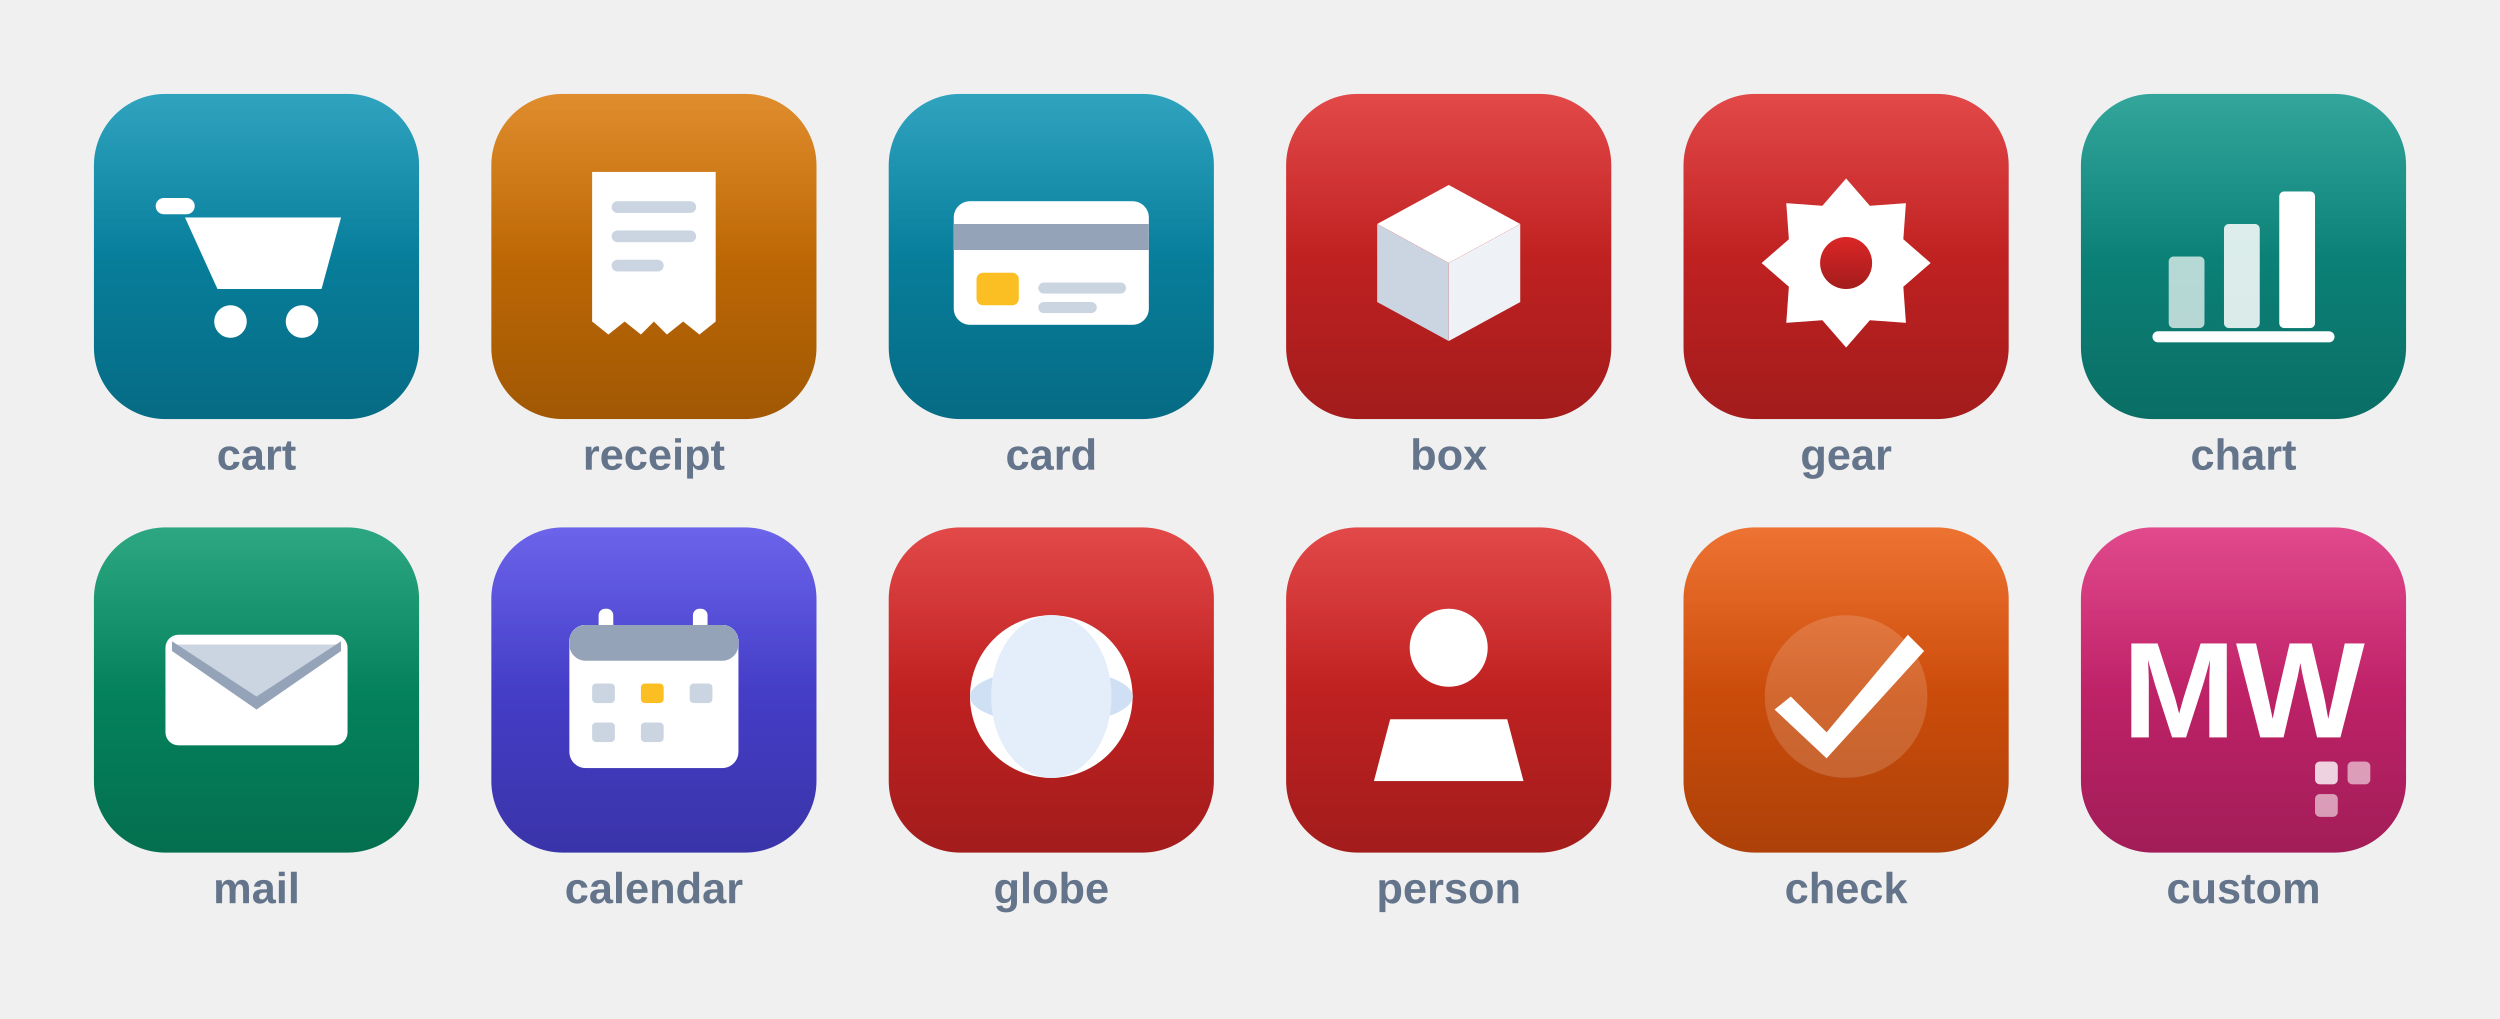
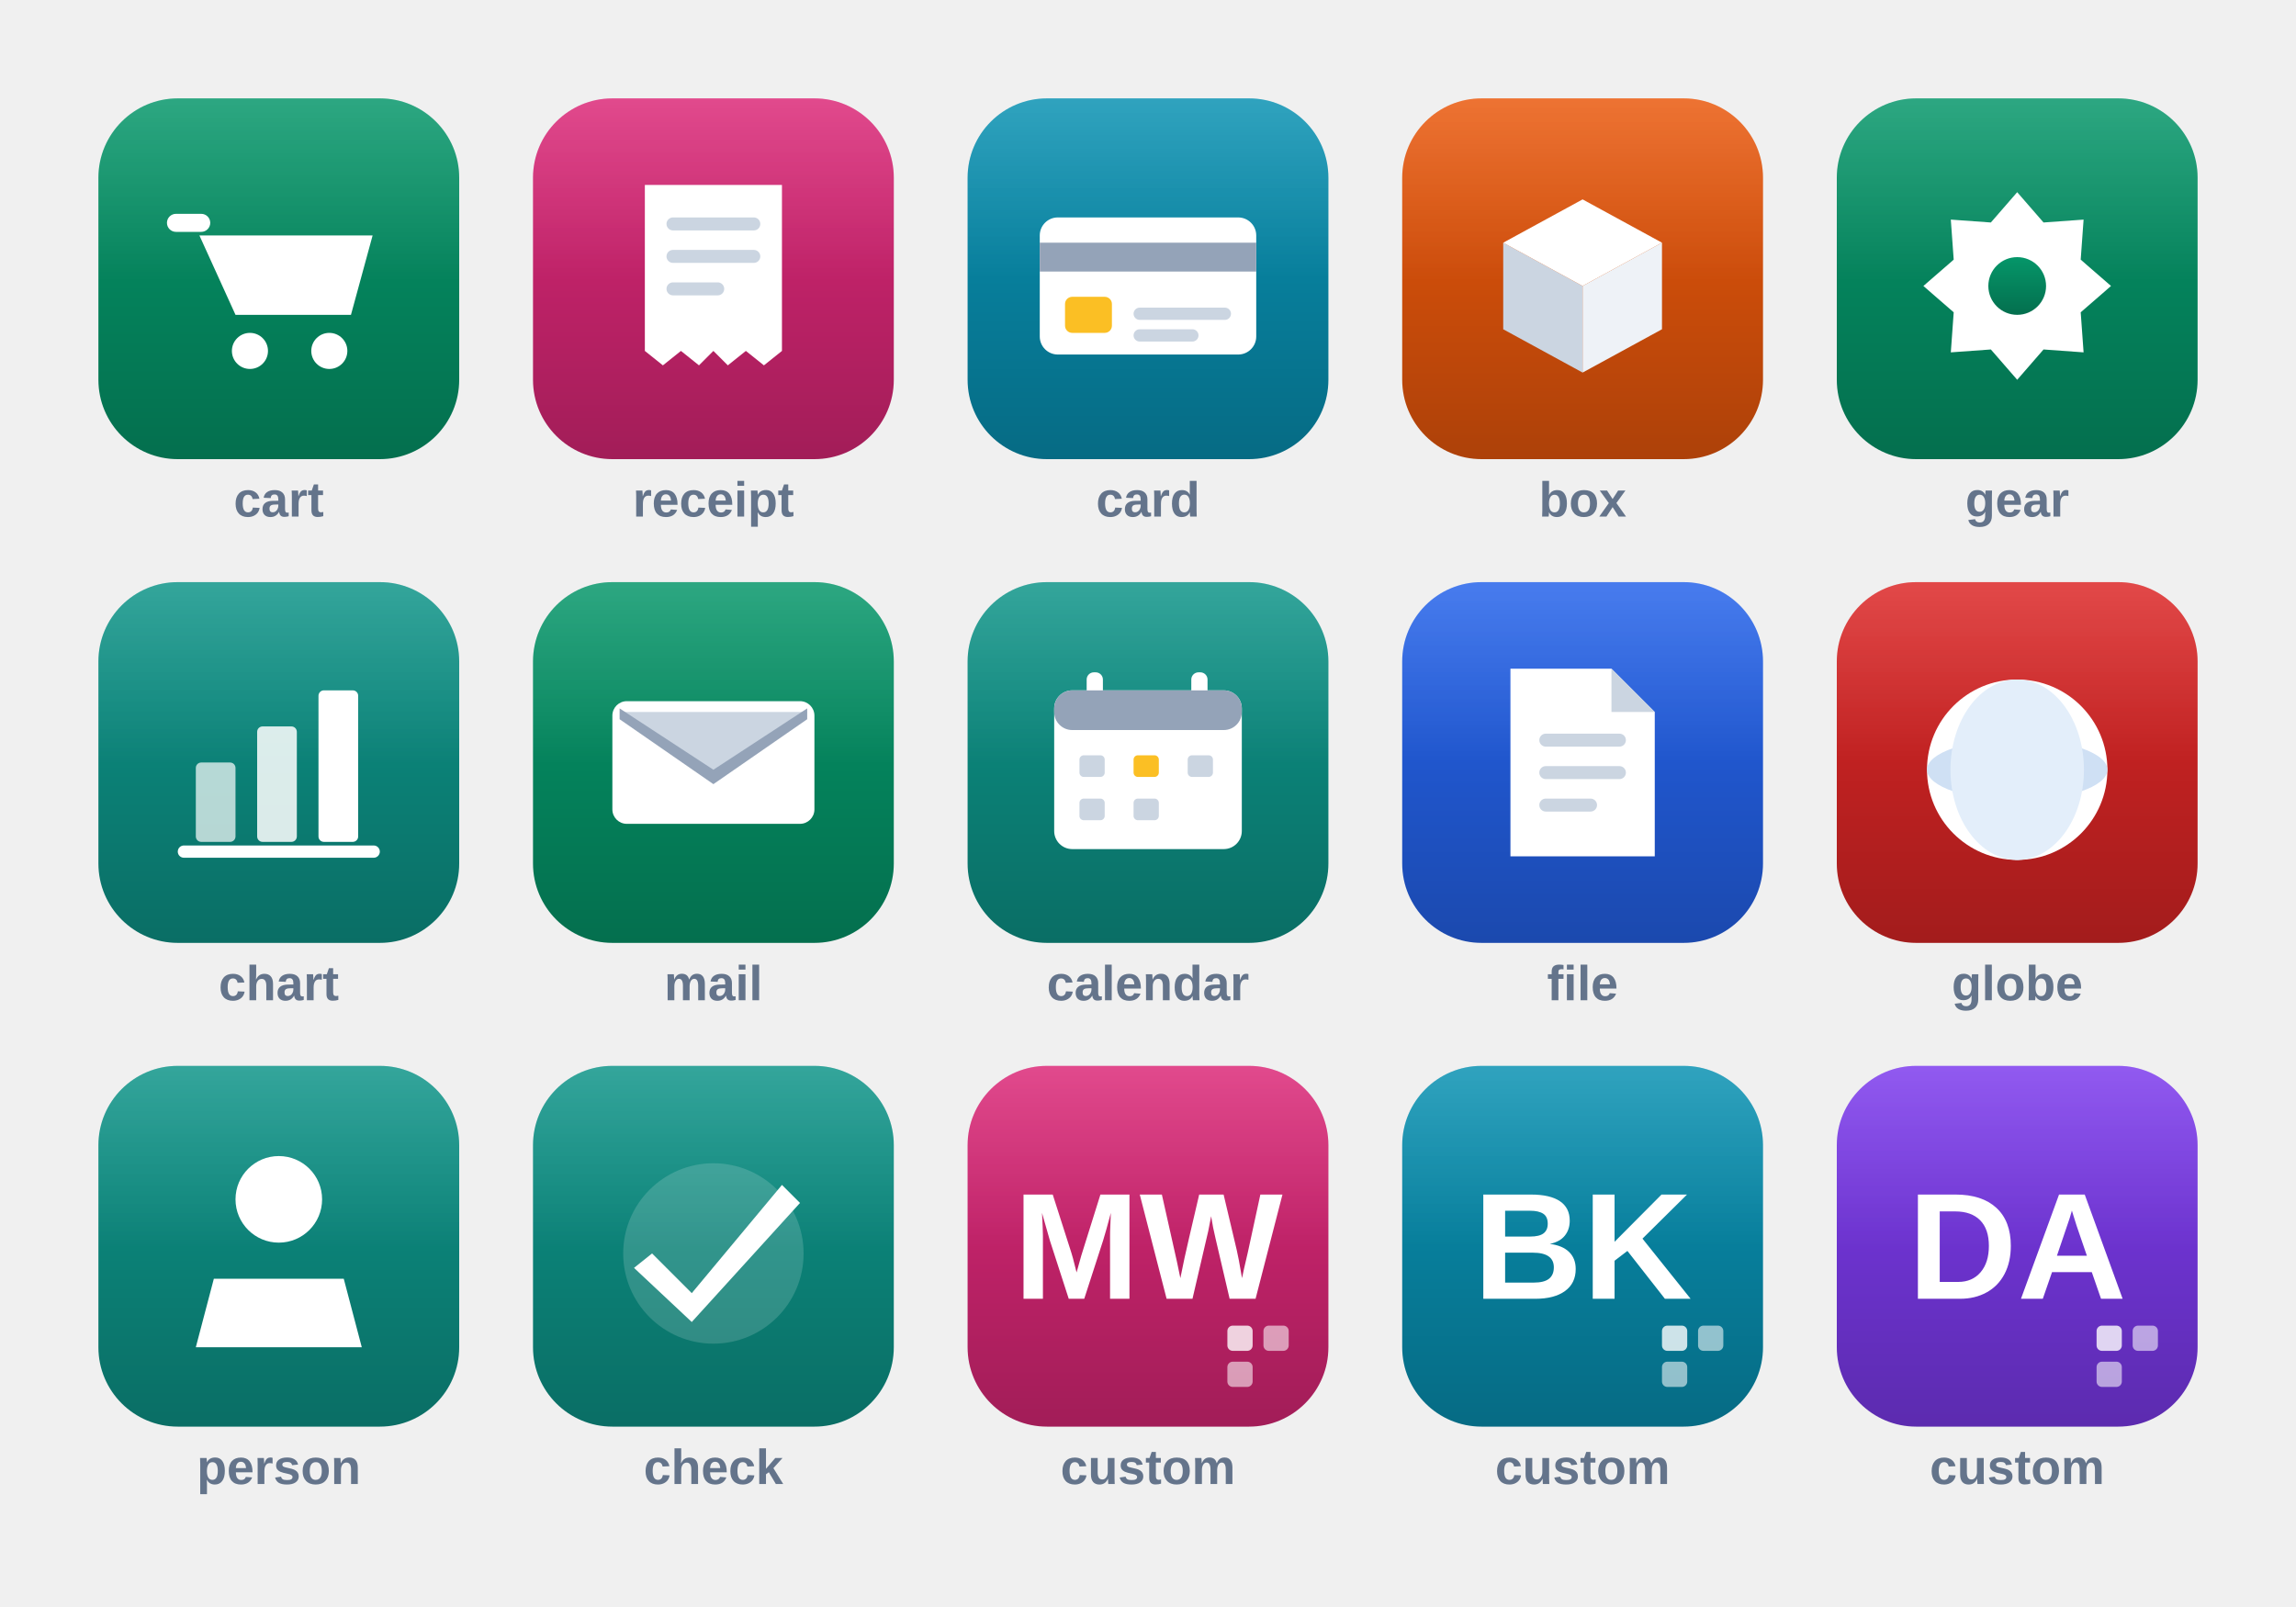
- <svg xmlns="http://www.w3.org/2000/svg" width="692" height="282" viewBox="0 0 692 282">
-   <g transform="translate(26,26) scale(0.9)">
+ <svg xmlns="http://www.w3.org/2000/svg" width="560" height="392" viewBox="0 0 560 392">
+   <g transform="translate(24,24) scale(0.88)">
    <defs>
      <linearGradient id="i0_bg" x1="0" y1="0" x2="0" y2="1">
-         <stop offset="0" stop-color="#0891b2" />
-         <stop offset="1" stop-color="#066b84" />
+         <stop offset="0" stop-color="#059669" />
+         <stop offset="1" stop-color="#046f4e" />
      </linearGradient>
      <linearGradient id="i0_sheen" x1="0" y1="0" x2="0" y2="1">
        <stop offset="0" stop-color="#ffffff" stop-opacity="0.16" />
        <stop offset="0.5" stop-color="#ffffff" stop-opacity="0" />
      </linearGradient>
    </defs>
    <rect width="100" height="100" rx="22" fill="url(#i0_bg)" />
    <rect width="100" height="100" rx="22" fill="url(#i0_sheen)" />
    <rect x="19" y="32" width="12" height="5" rx="2.5" fill="#ffffff" />
    <polygon points="28,38 76,38 70,60 38,60" fill="#ffffff" />
    <circle cx="42" cy="70" r="5" fill="#ffffff" />
    <circle cx="64" cy="70" r="5" fill="#ffffff" />
  </g>
-   <text x="71" y="130" text-anchor="middle" font-family="Arial, sans-serif" font-size="12" font-weight="600" fill="#64748b">cart</text>
-   <g transform="translate(136,26) scale(0.9)">
+   <text x="68" y="126" text-anchor="middle" font-family="Arial, sans-serif" font-size="12" font-weight="600" fill="#64748b">cart</text>
+   <g transform="translate(130,24) scale(0.88)">
    <defs>
      <linearGradient id="i1_bg" x1="0" y1="0" x2="0" y2="1">
-         <stop offset="0" stop-color="#d97706" />
-         <stop offset="1" stop-color="#a15804" />
+         <stop offset="0" stop-color="#db2777" />
+         <stop offset="1" stop-color="#a21d58" />
      </linearGradient>
      <linearGradient id="i1_sheen" x1="0" y1="0" x2="0" y2="1">
        <stop offset="0" stop-color="#ffffff" stop-opacity="0.16" />
        <stop offset="0.5" stop-color="#ffffff" stop-opacity="0" />
      </linearGradient>
    </defs>
    <rect width="100" height="100" rx="22" fill="url(#i1_bg)" />
    <rect width="100" height="100" rx="22" fill="url(#i1_sheen)" />
    <polygon points="31,24 69,24 69,70 64,74 59,70 54,74 50,70 46,74 41,70 36,74 31,70" fill="#ffffff" />
    <rect x="37" y="33" width="26" height="3.6" rx="1.8" fill="#cbd5e1" />
    <rect x="37" y="42" width="26" height="3.6" rx="1.8" fill="#cbd5e1" />
    <rect x="37" y="51" width="16" height="3.6" rx="1.8" fill="#cbd5e1" />
  </g>
-   <text x="181" y="130" text-anchor="middle" font-family="Arial, sans-serif" font-size="12" font-weight="600" fill="#64748b">receipt</text>
-   <g transform="translate(246,26) scale(0.9)">
+   <text x="174" y="126" text-anchor="middle" font-family="Arial, sans-serif" font-size="12" font-weight="600" fill="#64748b">receipt</text>
+   <g transform="translate(236,24) scale(0.88)">
    <defs>
      <linearGradient id="i2_bg" x1="0" y1="0" x2="0" y2="1">
        <stop offset="0" stop-color="#0891b2" />
        <stop offset="1" stop-color="#066b84" />
      </linearGradient>
      <linearGradient id="i2_sheen" x1="0" y1="0" x2="0" y2="1">
        <stop offset="0" stop-color="#ffffff" stop-opacity="0.16" />
        <stop offset="0.5" stop-color="#ffffff" stop-opacity="0" />
      </linearGradient>
    </defs>
    <rect width="100" height="100" rx="22" fill="url(#i2_bg)" />
    <rect width="100" height="100" rx="22" fill="url(#i2_sheen)" />
    <rect x="20" y="33" width="60" height="38" rx="5" fill="#ffffff" />
    <rect x="20" y="40" width="60" height="8" fill="#94a3b8" />
    <rect x="27" y="55" width="13" height="10" rx="2" fill="#fbbf24" />
    <rect x="46" y="58" width="27" height="3.4" rx="1.7" fill="#cbd5e1" />
    <rect x="46" y="64" width="18" height="3.4" rx="1.7" fill="#cbd5e1" />
  </g>
-   <text x="291" y="130" text-anchor="middle" font-family="Arial, sans-serif" font-size="12" font-weight="600" fill="#64748b">card</text>
-   <g transform="translate(356,26) scale(0.9)">
+   <text x="280" y="126" text-anchor="middle" font-family="Arial, sans-serif" font-size="12" font-weight="600" fill="#64748b">card</text>
+   <g transform="translate(342,24) scale(0.88)">
    <defs>
      <linearGradient id="i3_bg" x1="0" y1="0" x2="0" y2="1">
-         <stop offset="0" stop-color="#dc2626" />
-         <stop offset="1" stop-color="#a31c1c" />
+         <stop offset="0" stop-color="#ea580c" />
+         <stop offset="1" stop-color="#ad4109" />
      </linearGradient>
      <linearGradient id="i3_sheen" x1="0" y1="0" x2="0" y2="1">
        <stop offset="0" stop-color="#ffffff" stop-opacity="0.16" />
        <stop offset="0.5" stop-color="#ffffff" stop-opacity="0" />
      </linearGradient>
    </defs>
    <rect width="100" height="100" rx="22" fill="url(#i3_bg)" />
    <rect width="100" height="100" rx="22" fill="url(#i3_sheen)" />
    <polygon points="28,64 50,76 50,52 28,40" fill="#cbd5e1" />
    <polygon points="72,64 50,76 50,52 72,40" fill="#eef2f7" />
    <polygon points="50,28 72,40 50,52 28,40" fill="#ffffff" />
  </g>
-   <text x="401" y="130" text-anchor="middle" font-family="Arial, sans-serif" font-size="12" font-weight="600" fill="#64748b">box</text>
-   <g transform="translate(466,26) scale(0.9)">
+   <text x="386" y="126" text-anchor="middle" font-family="Arial, sans-serif" font-size="12" font-weight="600" fill="#64748b">box</text>
+   <g transform="translate(448,24) scale(0.88)">
    <defs>
      <linearGradient id="i4_bg" x1="0" y1="0" x2="0" y2="1">
-         <stop offset="0" stop-color="#dc2626" />
-         <stop offset="1" stop-color="#a31c1c" />
+         <stop offset="0" stop-color="#059669" />
+         <stop offset="1" stop-color="#046f4e" />
      </linearGradient>
      <linearGradient id="i4_sheen" x1="0" y1="0" x2="0" y2="1">
        <stop offset="0" stop-color="#ffffff" stop-opacity="0.16" />
        <stop offset="0.5" stop-color="#ffffff" stop-opacity="0" />
      </linearGradient>
    </defs>
    <rect width="100" height="100" rx="22" fill="url(#i4_bg)" />
    <rect width="100" height="100" rx="22" fill="url(#i4_sheen)" />
    <polygon points="50,26 57.3,34.4 68.4,33.6 67.6,44.7 76,52 67.6,59.3 68.4,70.4 57.3,69.6 50,78 42.7,69.6 31.6,70.4 32.4,59.3 24,52 32.4,44.7 31.6,33.6 42.7,34.4" fill="#ffffff" />
    <circle cx="50" cy="52" r="8" fill="url(#i4_bg)" />
  </g>
-   <text x="511" y="130" text-anchor="middle" font-family="Arial, sans-serif" font-size="12" font-weight="600" fill="#64748b">gear</text>
-   <g transform="translate(576,26) scale(0.9)">
+   <text x="492" y="126" text-anchor="middle" font-family="Arial, sans-serif" font-size="12" font-weight="600" fill="#64748b">gear</text>
+   <g transform="translate(24,142) scale(0.88)">
    <defs>
      <linearGradient id="i5_bg" x1="0" y1="0" x2="0" y2="1">
        <stop offset="0" stop-color="#0d9488" />
        <stop offset="1" stop-color="#0a6e65" />
      </linearGradient>
      <linearGradient id="i5_sheen" x1="0" y1="0" x2="0" y2="1">
        <stop offset="0" stop-color="#ffffff" stop-opacity="0.16" />
        <stop offset="0.5" stop-color="#ffffff" stop-opacity="0" />
      </linearGradient>
    </defs>
    <rect width="100" height="100" rx="22" fill="url(#i5_bg)" />
    <rect width="100" height="100" rx="22" fill="url(#i5_sheen)" />
    <rect x="27" y="50" width="11" height="22" rx="1.5" fill="#ffffff" opacity="0.7" />
    <rect x="44" y="40" width="11" height="32" rx="1.5" fill="#ffffff" opacity="0.85" />
    <rect x="61" y="30" width="11" height="42" rx="1.5" fill="#ffffff" />
    <rect x="22" y="73" width="56" height="3.4" rx="1.7" fill="#ffffff" />
  </g>
-   <text x="621" y="130" text-anchor="middle" font-family="Arial, sans-serif" font-size="12" font-weight="600" fill="#64748b">chart</text>
-   <g transform="translate(26,146) scale(0.9)">
+   <text x="68" y="244" text-anchor="middle" font-family="Arial, sans-serif" font-size="12" font-weight="600" fill="#64748b">chart</text>
+   <g transform="translate(130,142) scale(0.88)">
    <defs>
      <linearGradient id="i6_bg" x1="0" y1="0" x2="0" y2="1">
        <stop offset="0" stop-color="#059669" />
        <stop offset="1" stop-color="#046f4e" />
      </linearGradient>
      <linearGradient id="i6_sheen" x1="0" y1="0" x2="0" y2="1">
        <stop offset="0" stop-color="#ffffff" stop-opacity="0.16" />
        <stop offset="0.5" stop-color="#ffffff" stop-opacity="0" />
      </linearGradient>
    </defs>
    <rect width="100" height="100" rx="22" fill="url(#i6_bg)" />
    <rect width="100" height="100" rx="22" fill="url(#i6_sheen)" />
    <rect x="22" y="33" width="56" height="34" rx="4" fill="#ffffff" />
    <polygon points="24,36 50,54 76,36" fill="#cbd5e1" />
    <polygon points="24,35 50,52 76,35 76,38 50,56 24,38" fill="#94a3b8" />
  </g>
-   <text x="71" y="250" text-anchor="middle" font-family="Arial, sans-serif" font-size="12" font-weight="600" fill="#64748b">mail</text>
-   <g transform="translate(136,146) scale(0.9)">
+   <text x="174" y="244" text-anchor="middle" font-family="Arial, sans-serif" font-size="12" font-weight="600" fill="#64748b">mail</text>
+   <g transform="translate(236,142) scale(0.88)">
    <defs>
      <linearGradient id="i7_bg" x1="0" y1="0" x2="0" y2="1">
-         <stop offset="0" stop-color="#4f46e5" />
-         <stop offset="1" stop-color="#3a34a9" />
+         <stop offset="0" stop-color="#0d9488" />
+         <stop offset="1" stop-color="#0a6e65" />
      </linearGradient>
      <linearGradient id="i7_sheen" x1="0" y1="0" x2="0" y2="1">
        <stop offset="0" stop-color="#ffffff" stop-opacity="0.16" />
        <stop offset="0.5" stop-color="#ffffff" stop-opacity="0" />
      </linearGradient>
    </defs>
    <rect width="100" height="100" rx="22" fill="url(#i7_bg)" />
    <rect width="100" height="100" rx="22" fill="url(#i7_sheen)" />
    <rect x="33" y="25" width="4.5" height="9" rx="2" fill="#ffffff" />
    <rect x="62" y="25" width="4.5" height="9" rx="2" fill="#ffffff" />
    <rect x="24" y="30" width="52" height="44" rx="5" fill="#ffffff" />
    <rect x="24" y="30" width="52" height="11" rx="5" fill="#94a3b8" />
    <rect x="31" y="48" width="7" height="6" rx="1.2" fill="#cbd5e1" />
    <rect x="46" y="48" width="7" height="6" rx="1.2" fill="#fbbf24" />
    <rect x="61" y="48" width="7" height="6" rx="1.2" fill="#cbd5e1" />
    <rect x="31" y="60" width="7" height="6" rx="1.2" fill="#cbd5e1" />
    <rect x="46" y="60" width="7" height="6" rx="1.2" fill="#cbd5e1" />
  </g>
-   <text x="181" y="250" text-anchor="middle" font-family="Arial, sans-serif" font-size="12" font-weight="600" fill="#64748b">calendar</text>
-   <g transform="translate(246,146) scale(0.9)">
+   <text x="280" y="244" text-anchor="middle" font-family="Arial, sans-serif" font-size="12" font-weight="600" fill="#64748b">calendar</text>
+   <g transform="translate(342,142) scale(0.88)">
    <defs>
      <linearGradient id="i8_bg" x1="0" y1="0" x2="0" y2="1">
+         <stop offset="0" stop-color="#2563eb" />
+         <stop offset="1" stop-color="#1b49ae" />
+       </linearGradient>
+       <linearGradient id="i8_sheen" x1="0" y1="0" x2="0" y2="1">
+         <stop offset="0" stop-color="#ffffff" stop-opacity="0.16" />
+         <stop offset="0.5" stop-color="#ffffff" stop-opacity="0" />
+       </linearGradient>
+     </defs>
+     <rect width="100" height="100" rx="22" fill="url(#i8_bg)" />
+     <rect width="100" height="100" rx="22" fill="url(#i8_sheen)" />
+     <polygon points="30,24 58,24 70,36 70,76 30,76" fill="#ffffff" />
+     <polygon points="58,24 58,36 70,36" fill="#cbd5e1" />
+     <rect x="38" y="42" width="24" height="3.6" rx="1.8" fill="#cbd5e1" />
+     <rect x="38" y="51" width="24" height="3.6" rx="1.8" fill="#cbd5e1" />
+     <rect x="38" y="60" width="16" height="3.6" rx="1.8" fill="#cbd5e1" />
+   </g>
+   <text x="386" y="244" text-anchor="middle" font-family="Arial, sans-serif" font-size="12" font-weight="600" fill="#64748b">file</text>
+   <g transform="translate(448,142) scale(0.88)">
+     <defs>
+       <linearGradient id="i9_bg" x1="0" y1="0" x2="0" y2="1">
        <stop offset="0" stop-color="#dc2626" />
        <stop offset="1" stop-color="#a31c1c" />
      </linearGradient>
-       <linearGradient id="i8_sheen" x1="0" y1="0" x2="0" y2="1">
-         <stop offset="0" stop-color="#ffffff" stop-opacity="0.16" />
-         <stop offset="0.5" stop-color="#ffffff" stop-opacity="0" />
-       </linearGradient>
-     </defs>
-     <rect width="100" height="100" rx="22" fill="url(#i8_bg)" />
-     <rect width="100" height="100" rx="22" fill="url(#i8_sheen)" />
+       <linearGradient id="i9_sheen" x1="0" y1="0" x2="0" y2="1">
+         <stop offset="0" stop-color="#ffffff" stop-opacity="0.16" />
+         <stop offset="0.5" stop-color="#ffffff" stop-opacity="0" />
+       </linearGradient>
+     </defs>
+     <rect width="100" height="100" rx="22" fill="url(#i9_bg)" />
+     <rect width="100" height="100" rx="22" fill="url(#i9_sheen)" />
    <circle cx="50" cy="52" r="25" fill="#ffffff" />
    <ellipse cx="50" cy="52" rx="9.5" ry="25" fill="#cfe0f4" />
    <ellipse cx="50" cy="52" rx="25" ry="8.5" fill="#cfe0f4" />
    <ellipse cx="50" cy="52" rx="18.5" ry="25" fill="#e3eefa" />
  </g>
-   <text x="291" y="250" text-anchor="middle" font-family="Arial, sans-serif" font-size="12" font-weight="600" fill="#64748b">globe</text>
-   <g transform="translate(356,146) scale(0.9)">
-     <defs>
-       <linearGradient id="i9_bg" x1="0" y1="0" x2="0" y2="1">
-         <stop offset="0" stop-color="#dc2626" />
-         <stop offset="1" stop-color="#a31c1c" />
-       </linearGradient>
-       <linearGradient id="i9_sheen" x1="0" y1="0" x2="0" y2="1">
-         <stop offset="0" stop-color="#ffffff" stop-opacity="0.16" />
-         <stop offset="0.5" stop-color="#ffffff" stop-opacity="0" />
-       </linearGradient>
-     </defs>
-     <rect width="100" height="100" rx="22" fill="url(#i9_bg)" />
-     <rect width="100" height="100" rx="22" fill="url(#i9_sheen)" />
+   <text x="492" y="244" text-anchor="middle" font-family="Arial, sans-serif" font-size="12" font-weight="600" fill="#64748b">globe</text>
+   <g transform="translate(24,260) scale(0.88)">
+     <defs>
+       <linearGradient id="i10_bg" x1="0" y1="0" x2="0" y2="1">
+         <stop offset="0" stop-color="#0d9488" />
+         <stop offset="1" stop-color="#0a6e65" />
+       </linearGradient>
+       <linearGradient id="i10_sheen" x1="0" y1="0" x2="0" y2="1">
+         <stop offset="0" stop-color="#ffffff" stop-opacity="0.16" />
+         <stop offset="0.5" stop-color="#ffffff" stop-opacity="0" />
+       </linearGradient>
+     </defs>
+     <rect width="100" height="100" rx="22" fill="url(#i10_bg)" />
+     <rect width="100" height="100" rx="22" fill="url(#i10_sheen)" />
    <circle cx="50" cy="37" r="12" fill="#ffffff" />
    <polygon points="27,78 32,59 68,59 73,78" fill="#ffffff" />
  </g>
-   <text x="401" y="250" text-anchor="middle" font-family="Arial, sans-serif" font-size="12" font-weight="600" fill="#64748b">person</text>
-   <g transform="translate(466,146) scale(0.9)">
-     <defs>
-       <linearGradient id="i10_bg" x1="0" y1="0" x2="0" y2="1">
-         <stop offset="0" stop-color="#ea580c" />
-         <stop offset="1" stop-color="#ad4109" />
-       </linearGradient>
-       <linearGradient id="i10_sheen" x1="0" y1="0" x2="0" y2="1">
-         <stop offset="0" stop-color="#ffffff" stop-opacity="0.16" />
-         <stop offset="0.5" stop-color="#ffffff" stop-opacity="0" />
-       </linearGradient>
-     </defs>
-     <rect width="100" height="100" rx="22" fill="url(#i10_bg)" />
-     <rect width="100" height="100" rx="22" fill="url(#i10_sheen)" />
+   <text x="68" y="362" text-anchor="middle" font-family="Arial, sans-serif" font-size="12" font-weight="600" fill="#64748b">person</text>
+   <g transform="translate(130,260) scale(0.88)">
+     <defs>
+       <linearGradient id="i11_bg" x1="0" y1="0" x2="0" y2="1">
+         <stop offset="0" stop-color="#0d9488" />
+         <stop offset="1" stop-color="#0a6e65" />
+       </linearGradient>
+       <linearGradient id="i11_sheen" x1="0" y1="0" x2="0" y2="1">
+         <stop offset="0" stop-color="#ffffff" stop-opacity="0.16" />
+         <stop offset="0.5" stop-color="#ffffff" stop-opacity="0" />
+       </linearGradient>
+     </defs>
+     <rect width="100" height="100" rx="22" fill="url(#i11_bg)" />
+     <rect width="100" height="100" rx="22" fill="url(#i11_sheen)" />
    <circle cx="50" cy="52" r="25" fill="#ffffff" opacity="0.16" />
    <polygon points="33,52 44,63 69,33 74,38 44,71 28,56" fill="#ffffff" />
  </g>
-   <text x="511" y="250" text-anchor="middle" font-family="Arial, sans-serif" font-size="12" font-weight="600" fill="#64748b">check</text>
-   <g transform="translate(576,146) scale(0.9)">
-     <defs>
-       <linearGradient id="i11_bg" x1="0" y1="0" x2="0" y2="1">
+   <text x="174" y="362" text-anchor="middle" font-family="Arial, sans-serif" font-size="12" font-weight="600" fill="#64748b">check</text>
+   <g transform="translate(236,260) scale(0.88)">
+     <defs>
+       <linearGradient id="i12_bg" x1="0" y1="0" x2="0" y2="1">
        <stop offset="0" stop-color="#db2777" />
        <stop offset="1" stop-color="#a21d58" />
      </linearGradient>
-       <linearGradient id="i11_sheen" x1="0" y1="0" x2="0" y2="1">
-         <stop offset="0" stop-color="#ffffff" stop-opacity="0.16" />
-         <stop offset="0.5" stop-color="#ffffff" stop-opacity="0" />
-       </linearGradient>
-     </defs>
-     <rect width="100" height="100" rx="22" fill="url(#i11_bg)" />
-     <rect width="100" height="100" rx="22" fill="url(#i11_sheen)" />
+       <linearGradient id="i12_sheen" x1="0" y1="0" x2="0" y2="1">
+         <stop offset="0" stop-color="#ffffff" stop-opacity="0.16" />
+         <stop offset="0.5" stop-color="#ffffff" stop-opacity="0" />
+       </linearGradient>
+     </defs>
+     <rect width="100" height="100" rx="22" fill="url(#i12_bg)" />
+     <rect width="100" height="100" rx="22" fill="url(#i12_sheen)" />
    <text x="50" y="50" text-anchor="middle" dominant-baseline="central" font-family="Arial, Helvetica, sans-serif" font-size="42" font-weight="700" fill="#ffffff">MW</text>
    <g fill="#ffffff" opacity="0.8">
      <rect x="72" y="72" width="7" height="7" rx="1.5" />
      <rect x="82" y="72" width="7" height="7" rx="1.5" opacity="0.7" />
      <rect x="72" y="82" width="7" height="7" rx="1.5" opacity="0.7" />
    </g>
  </g>
-   <text x="621" y="250" text-anchor="middle" font-family="Arial, sans-serif" font-size="12" font-weight="600" fill="#64748b">custom</text>
+   <text x="280" y="362" text-anchor="middle" font-family="Arial, sans-serif" font-size="12" font-weight="600" fill="#64748b">custom</text>
+   <g transform="translate(342,260) scale(0.88)">
+     <defs>
+       <linearGradient id="i13_bg" x1="0" y1="0" x2="0" y2="1">
+         <stop offset="0" stop-color="#0891b2" />
+         <stop offset="1" stop-color="#066b84" />
+       </linearGradient>
+       <linearGradient id="i13_sheen" x1="0" y1="0" x2="0" y2="1">
+         <stop offset="0" stop-color="#ffffff" stop-opacity="0.16" />
+         <stop offset="0.5" stop-color="#ffffff" stop-opacity="0" />
+       </linearGradient>
+     </defs>
+     <rect width="100" height="100" rx="22" fill="url(#i13_bg)" />
+     <rect width="100" height="100" rx="22" fill="url(#i13_sheen)" />
+     <text x="50" y="50" text-anchor="middle" dominant-baseline="central" font-family="Arial, Helvetica, sans-serif" font-size="42" font-weight="700" fill="#ffffff">BK</text>
+     <g fill="#ffffff" opacity="0.8">
+       <rect x="72" y="72" width="7" height="7" rx="1.5" />
+       <rect x="82" y="72" width="7" height="7" rx="1.5" opacity="0.7" />
+       <rect x="72" y="82" width="7" height="7" rx="1.5" opacity="0.7" />
+     </g>
+   </g>
+   <text x="386" y="362" text-anchor="middle" font-family="Arial, sans-serif" font-size="12" font-weight="600" fill="#64748b">custom</text>
+   <g transform="translate(448,260) scale(0.88)">
+     <defs>
+       <linearGradient id="i14_bg" x1="0" y1="0" x2="0" y2="1">
+         <stop offset="0" stop-color="#7c3aed" />
+         <stop offset="1" stop-color="#5c2baf" />
+       </linearGradient>
+       <linearGradient id="i14_sheen" x1="0" y1="0" x2="0" y2="1">
+         <stop offset="0" stop-color="#ffffff" stop-opacity="0.16" />
+         <stop offset="0.5" stop-color="#ffffff" stop-opacity="0" />
+       </linearGradient>
+     </defs>
+     <rect width="100" height="100" rx="22" fill="url(#i14_bg)" />
+     <rect width="100" height="100" rx="22" fill="url(#i14_sheen)" />
+     <text x="50" y="50" text-anchor="middle" dominant-baseline="central" font-family="Arial, Helvetica, sans-serif" font-size="42" font-weight="700" fill="#ffffff">DA</text>
+     <g fill="#ffffff" opacity="0.8">
+       <rect x="72" y="72" width="7" height="7" rx="1.5" />
+       <rect x="82" y="72" width="7" height="7" rx="1.5" opacity="0.7" />
+       <rect x="72" y="82" width="7" height="7" rx="1.5" opacity="0.7" />
+     </g>
+   </g>
+   <text x="492" y="362" text-anchor="middle" font-family="Arial, sans-serif" font-size="12" font-weight="600" fill="#64748b">custom</text>
</svg>
